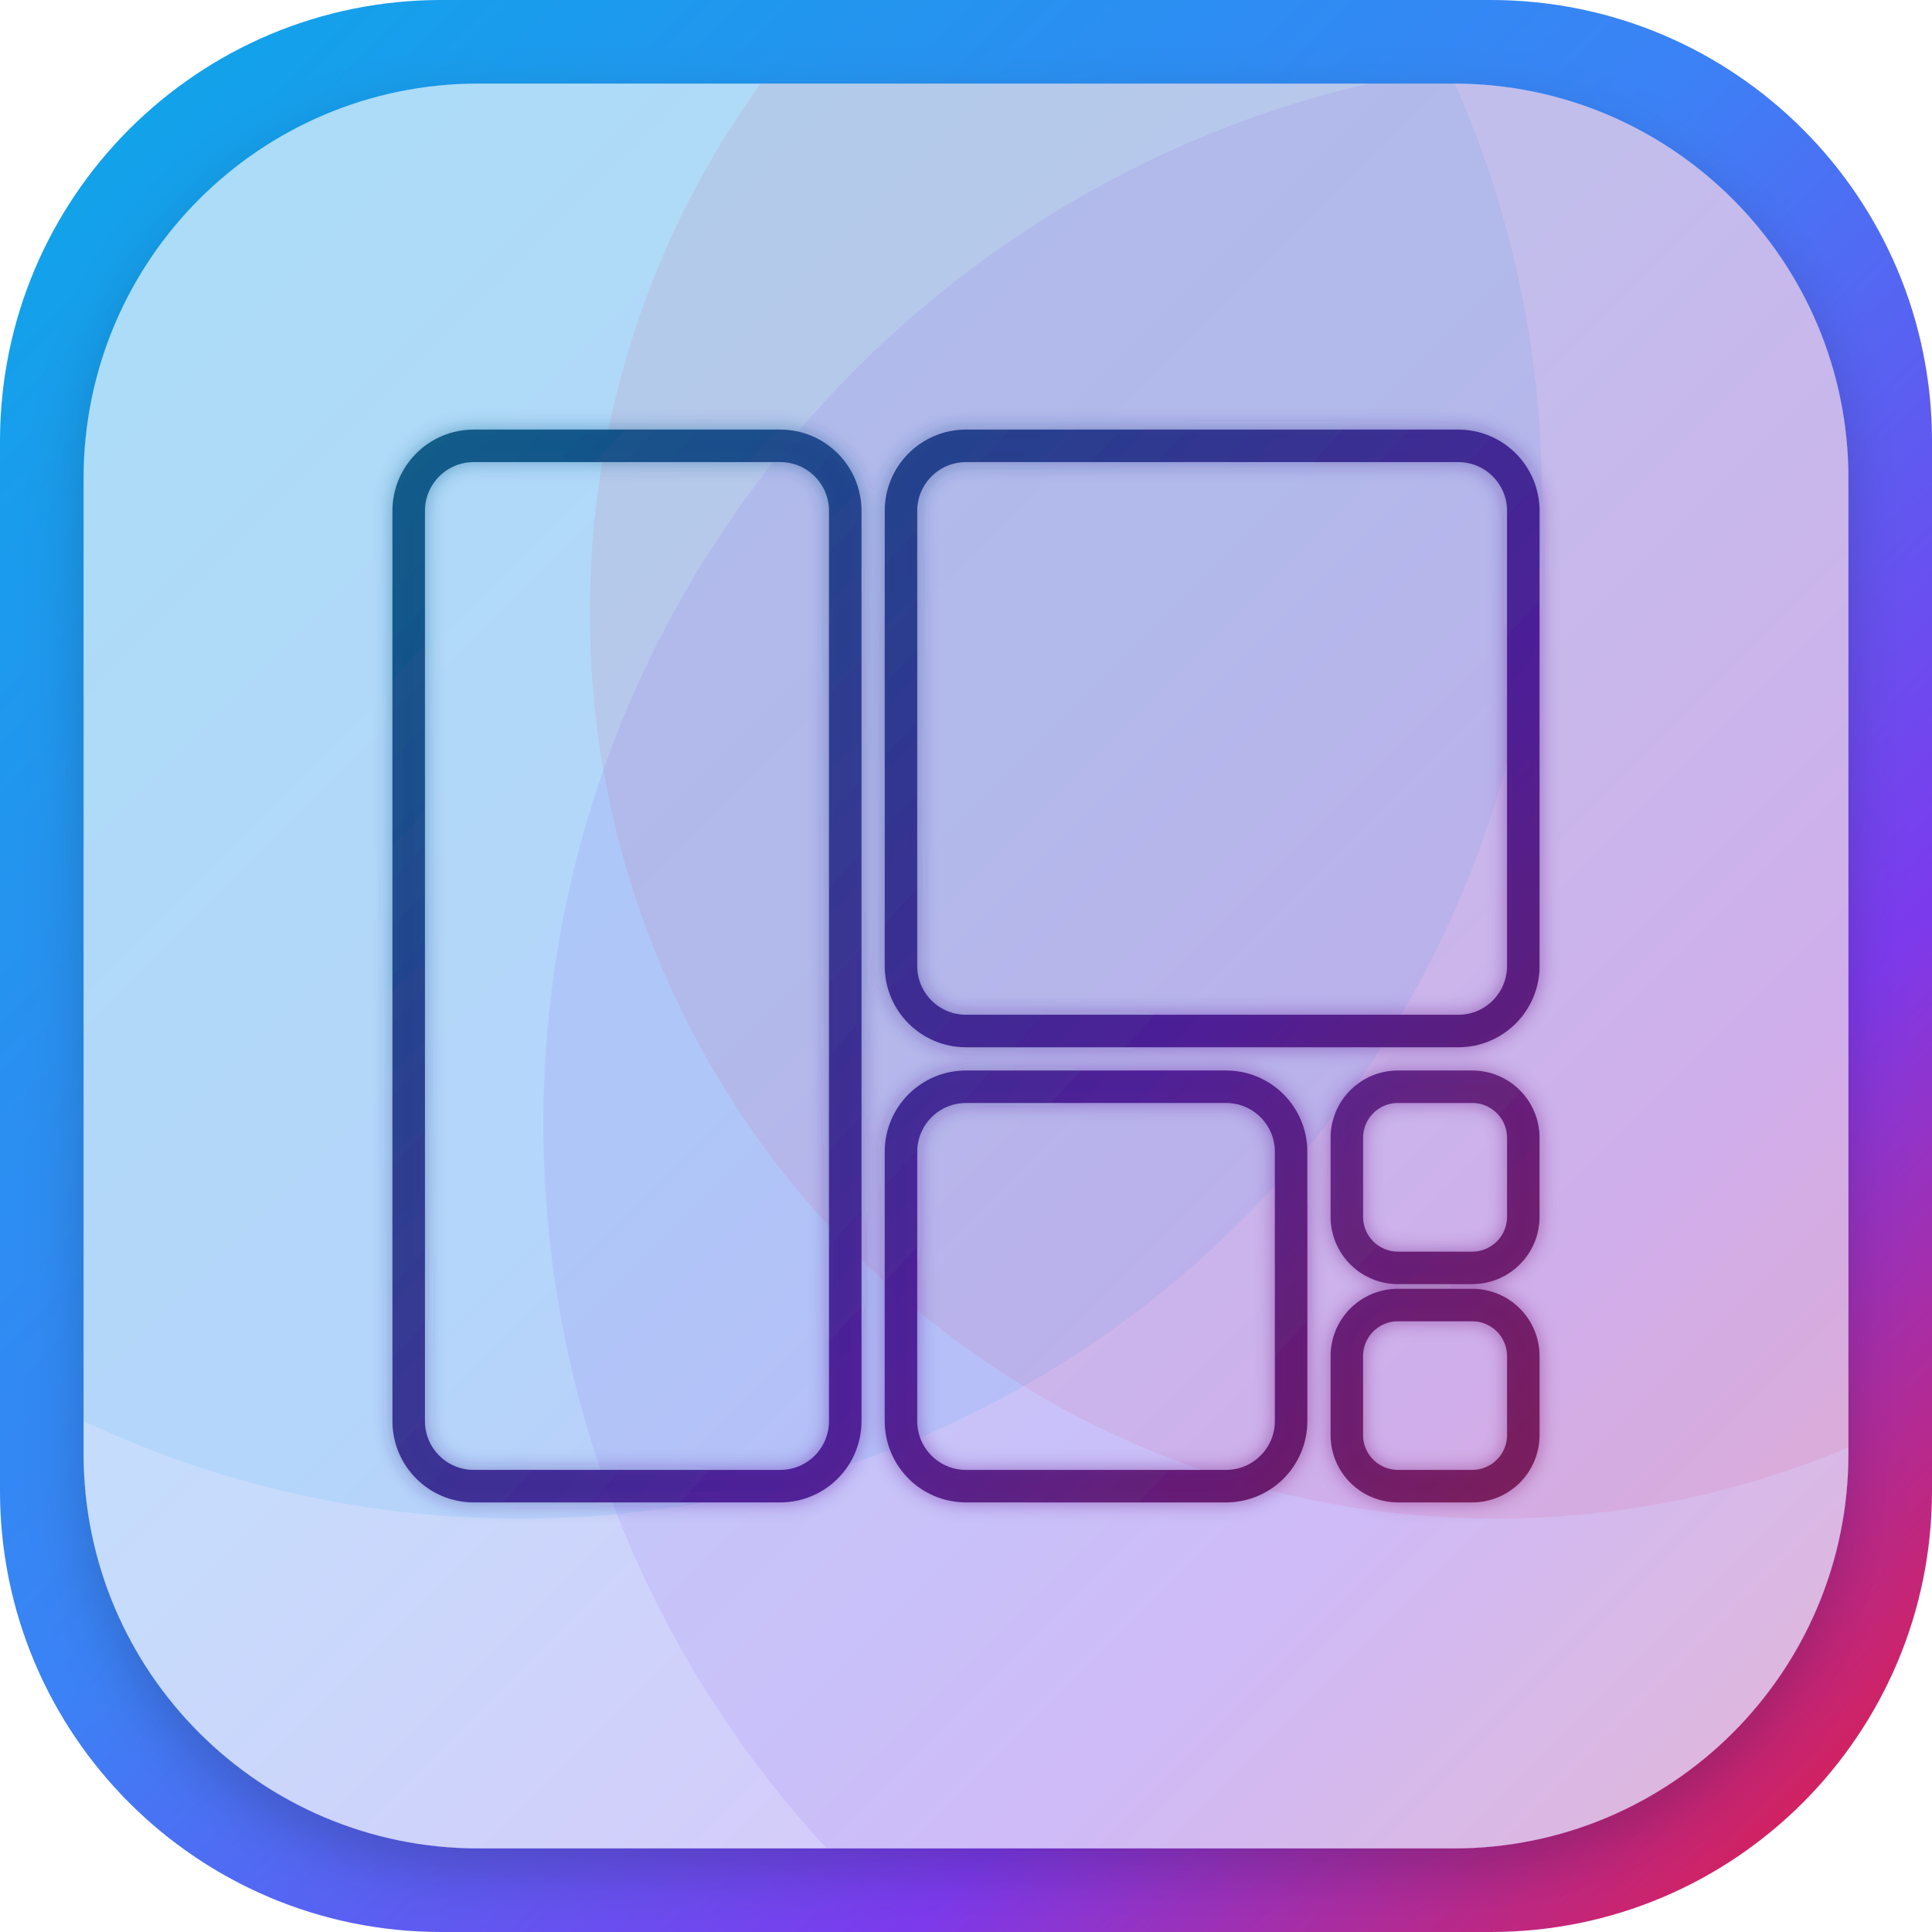
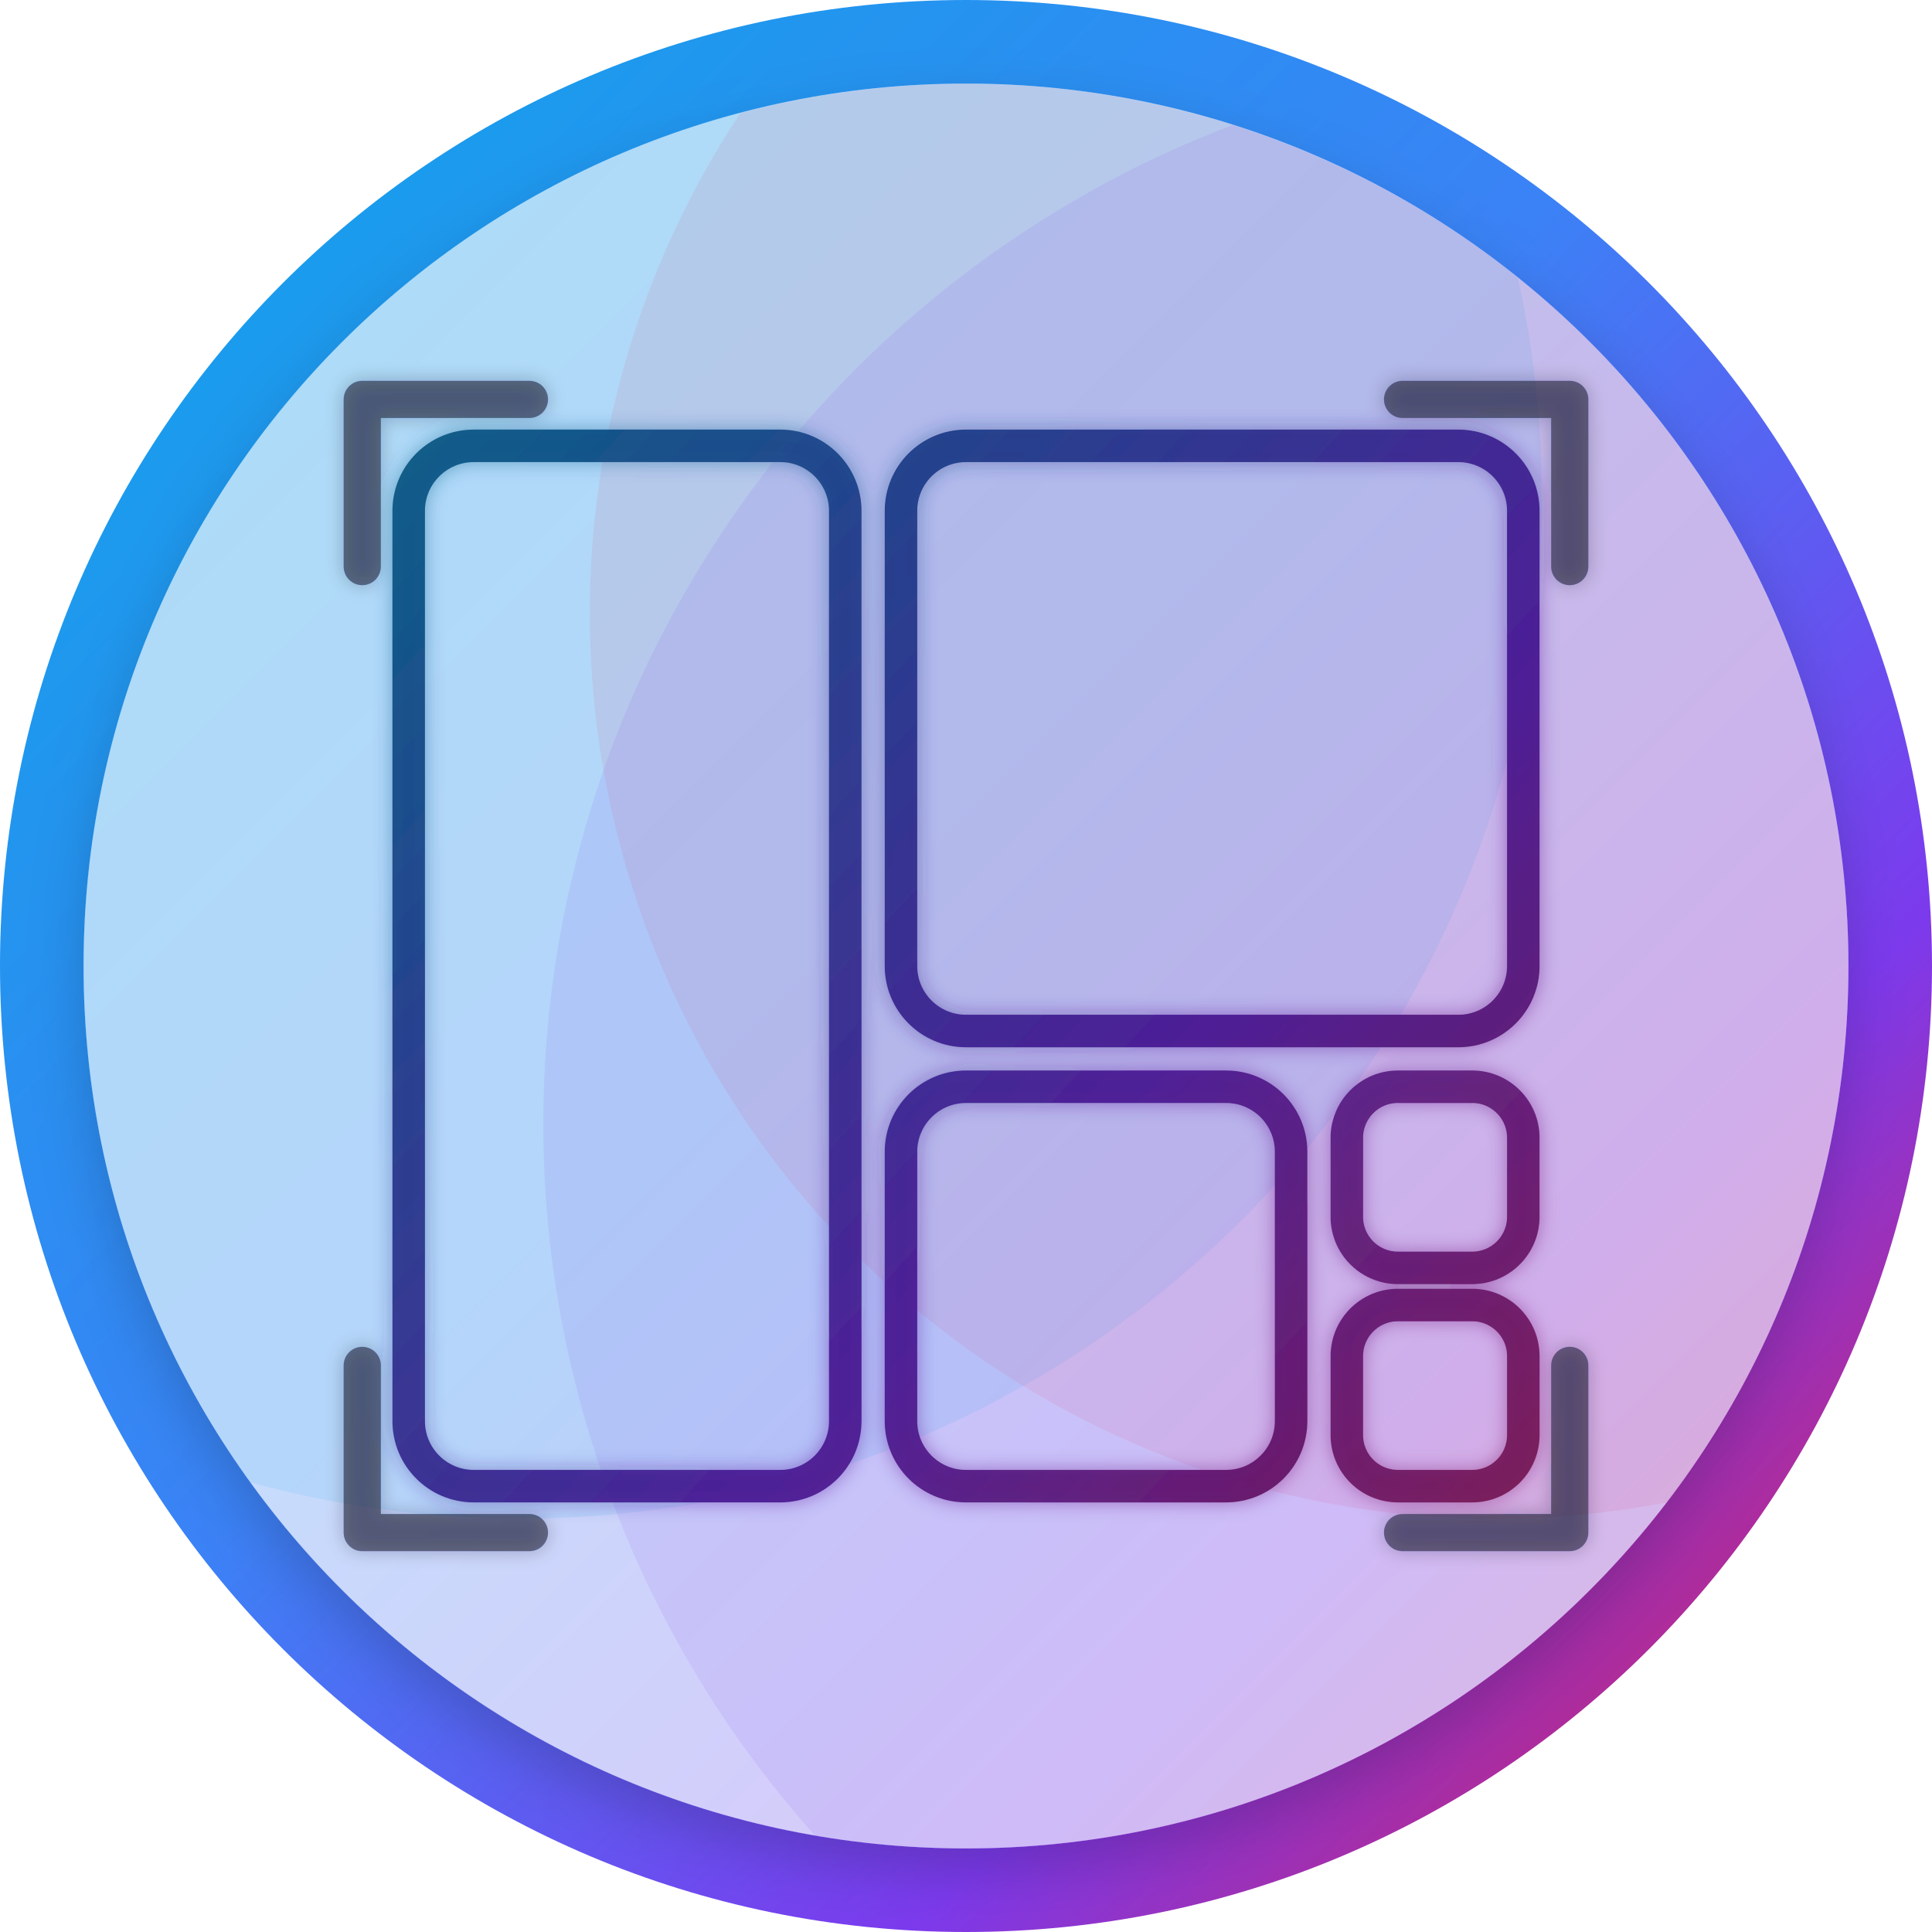
<svg xmlns="http://www.w3.org/2000/svg" width="1024" height="1024" viewBox="96 96 832 832" fill="none">
  <defs>
    <linearGradient id="gBorder" x1="120" y1="120" x2="904" y2="904" gradientUnits="userSpaceOnUse">
      <stop offset="0" stop-color="#0EA5E9" />
      <stop offset="0.45" stop-color="#3B82F6" />
      <stop offset="0.75" stop-color="#7C3AED" />
      <stop offset="1" stop-color="#E11D48" />
    </linearGradient>
    <linearGradient id="gBgLight" x1="120" y1="120" x2="904" y2="904" gradientUnits="userSpaceOnUse">
      <stop offset="0" stop-color="#BCE4F9" />
      <stop offset="0.45" stop-color="#C7DBFC" />
      <stop offset="0.75" stop-color="#D7C9FA" />
      <stop offset="1" stop-color="#F0C2D1" />
    </linearGradient>
    <linearGradient id="gZones" x1="260" y1="300" x2="820" y2="820" gradientUnits="userSpaceOnUse">
      <stop offset="0" stop-color="#075985" />
      <stop offset="0.55" stop-color="#4C1D95" />
      <stop offset="1" stop-color="#881337" />
    </linearGradient>
    <filter id="fGlowLight" x="-20%" y="-20%" width="140%" height="140%">
      <feGaussianBlur stdDeviation="4" result="blur" />
      <feColorMatrix in="blur" type="matrix" values="1 0 0 0 0                 0 1 0 0 0                 0 0 1 0 0                 0 0 0 0.45 0" result="glow" />
      <feMerge>
        <feMergeNode in="glow" />
        <feMergeNode in="SourceGraphic" />
      </feMerge>
    </filter>
    <filter id="fPanelShadow" x="-20%" y="-20%" width="140%" height="140%">
      <feOffset dx="0" dy="10" in="SourceAlpha" result="off" />
      <feGaussianBlur stdDeviation="12" in="off" result="blur" />
      <feColorMatrix in="blur" type="matrix" values="0 0 0 0 0                 0 0 0 0 0                 0 0 0 0 0                 0 0 0 0.18 0" result="shadow" />
      <feMerge>
        <feMergeNode in="shadow" />
        <feMergeNode in="SourceGraphic" />
      </feMerge>
    </filter>
    <clipPath id="clip">
-       <rect x="132" y="132" width="760" height="760" rx="170" />
+       <circle cx="512" cy="512" r="380" />
    </clipPath>
  </defs>
-   <rect x="96" y="96" width="832" height="832" rx="190" fill="url(#gBorder)" />
-   <rect x="132" y="132" width="760" height="760" rx="170" fill="url(#gBgLight)" filter="url(#fPanelShadow)" />
+   <circle cx="512" cy="512" r="416" fill="url(#gBorder)" />
+   <circle cx="512" cy="512" r="380" fill="url(#gBgLight)" filter="url(#fPanelShadow)" />
  <g clip-path="url(#clip)">
-     <circle cx="320" cy="310" r="440" fill="#0EA5E9" opacity="0.10" />
-     <circle cx="790" cy="580" r="460" fill="#7C3AED" opacity="0.10" />
-     <circle cx="740" cy="360" r="390" fill="#E11D48" opacity="0.08" />
+     <path data-glow="320 310 440" d="M749.7 215.6 A440 440 0 0 1 203.9 734.4 A380 380 0 0 1 132 512 A380 380 0 0 1 512 132 A380 380 0 0 1 749.7 215.6 Z" fill="#0EA5E9" opacity="0.10" />
+     <path data-glow="790 580 460" d="M446.9 886.4 A460 460 0 0 1 627 149.8 A380 380 0 0 1 892 512 A380 380 0 0 1 512 892 A380 380 0 0 1 446.9 886.4 Z" fill="#7C3AED" opacity="0.10" />
+     <path data-glow="740 360 390" d="M813.8 743 A390 390 0 0 1 414.9 144.6 A380 380 0 0 1 512 132 A380 380 0 0 1 892 512 A380 380 0 0 1 813.8 743 Z" fill="#E11D48" opacity="0.08" />
    <g filter="url(#fGlowLight)">
      <rect x="272" y="288" width="188" height="448" rx="28" stroke="url(#gZones)" stroke-width="14" opacity="0.95" />
      <rect x="484" y="288" width="268" height="252" rx="28" stroke="url(#gZones)" stroke-width="14" opacity="0.98" />
      <rect x="484" y="564" width="168" height="172" rx="28" stroke="url(#gZones)" stroke-width="14" opacity="0.95" />
      <rect x="676" y="564" width="76" height="78" rx="22" stroke="url(#gZones)" stroke-width="14" opacity="0.92" />
      <rect x="676" y="658" width="76" height="78" rx="22" stroke="url(#gZones)" stroke-width="14" opacity="0.92" />
+       <path d="M252 340 V268 H324" stroke="#0B1730" stroke-width="16" stroke-linecap="round" stroke-linejoin="round" opacity="0.55" />
+       <path d="M700 268 H772 V340" stroke="#0B1730" stroke-width="16" stroke-linecap="round" stroke-linejoin="round" opacity="0.55" />
+       <path d="M252 684 V756 H324" stroke="#0B1730" stroke-width="16" stroke-linecap="round" stroke-linejoin="round" opacity="0.55" />
+       <path d="M700 756 H772 V684" stroke="#0B1730" stroke-width="16" stroke-linecap="round" stroke-linejoin="round" opacity="0.55" />
    </g>
  </g>
</svg>
